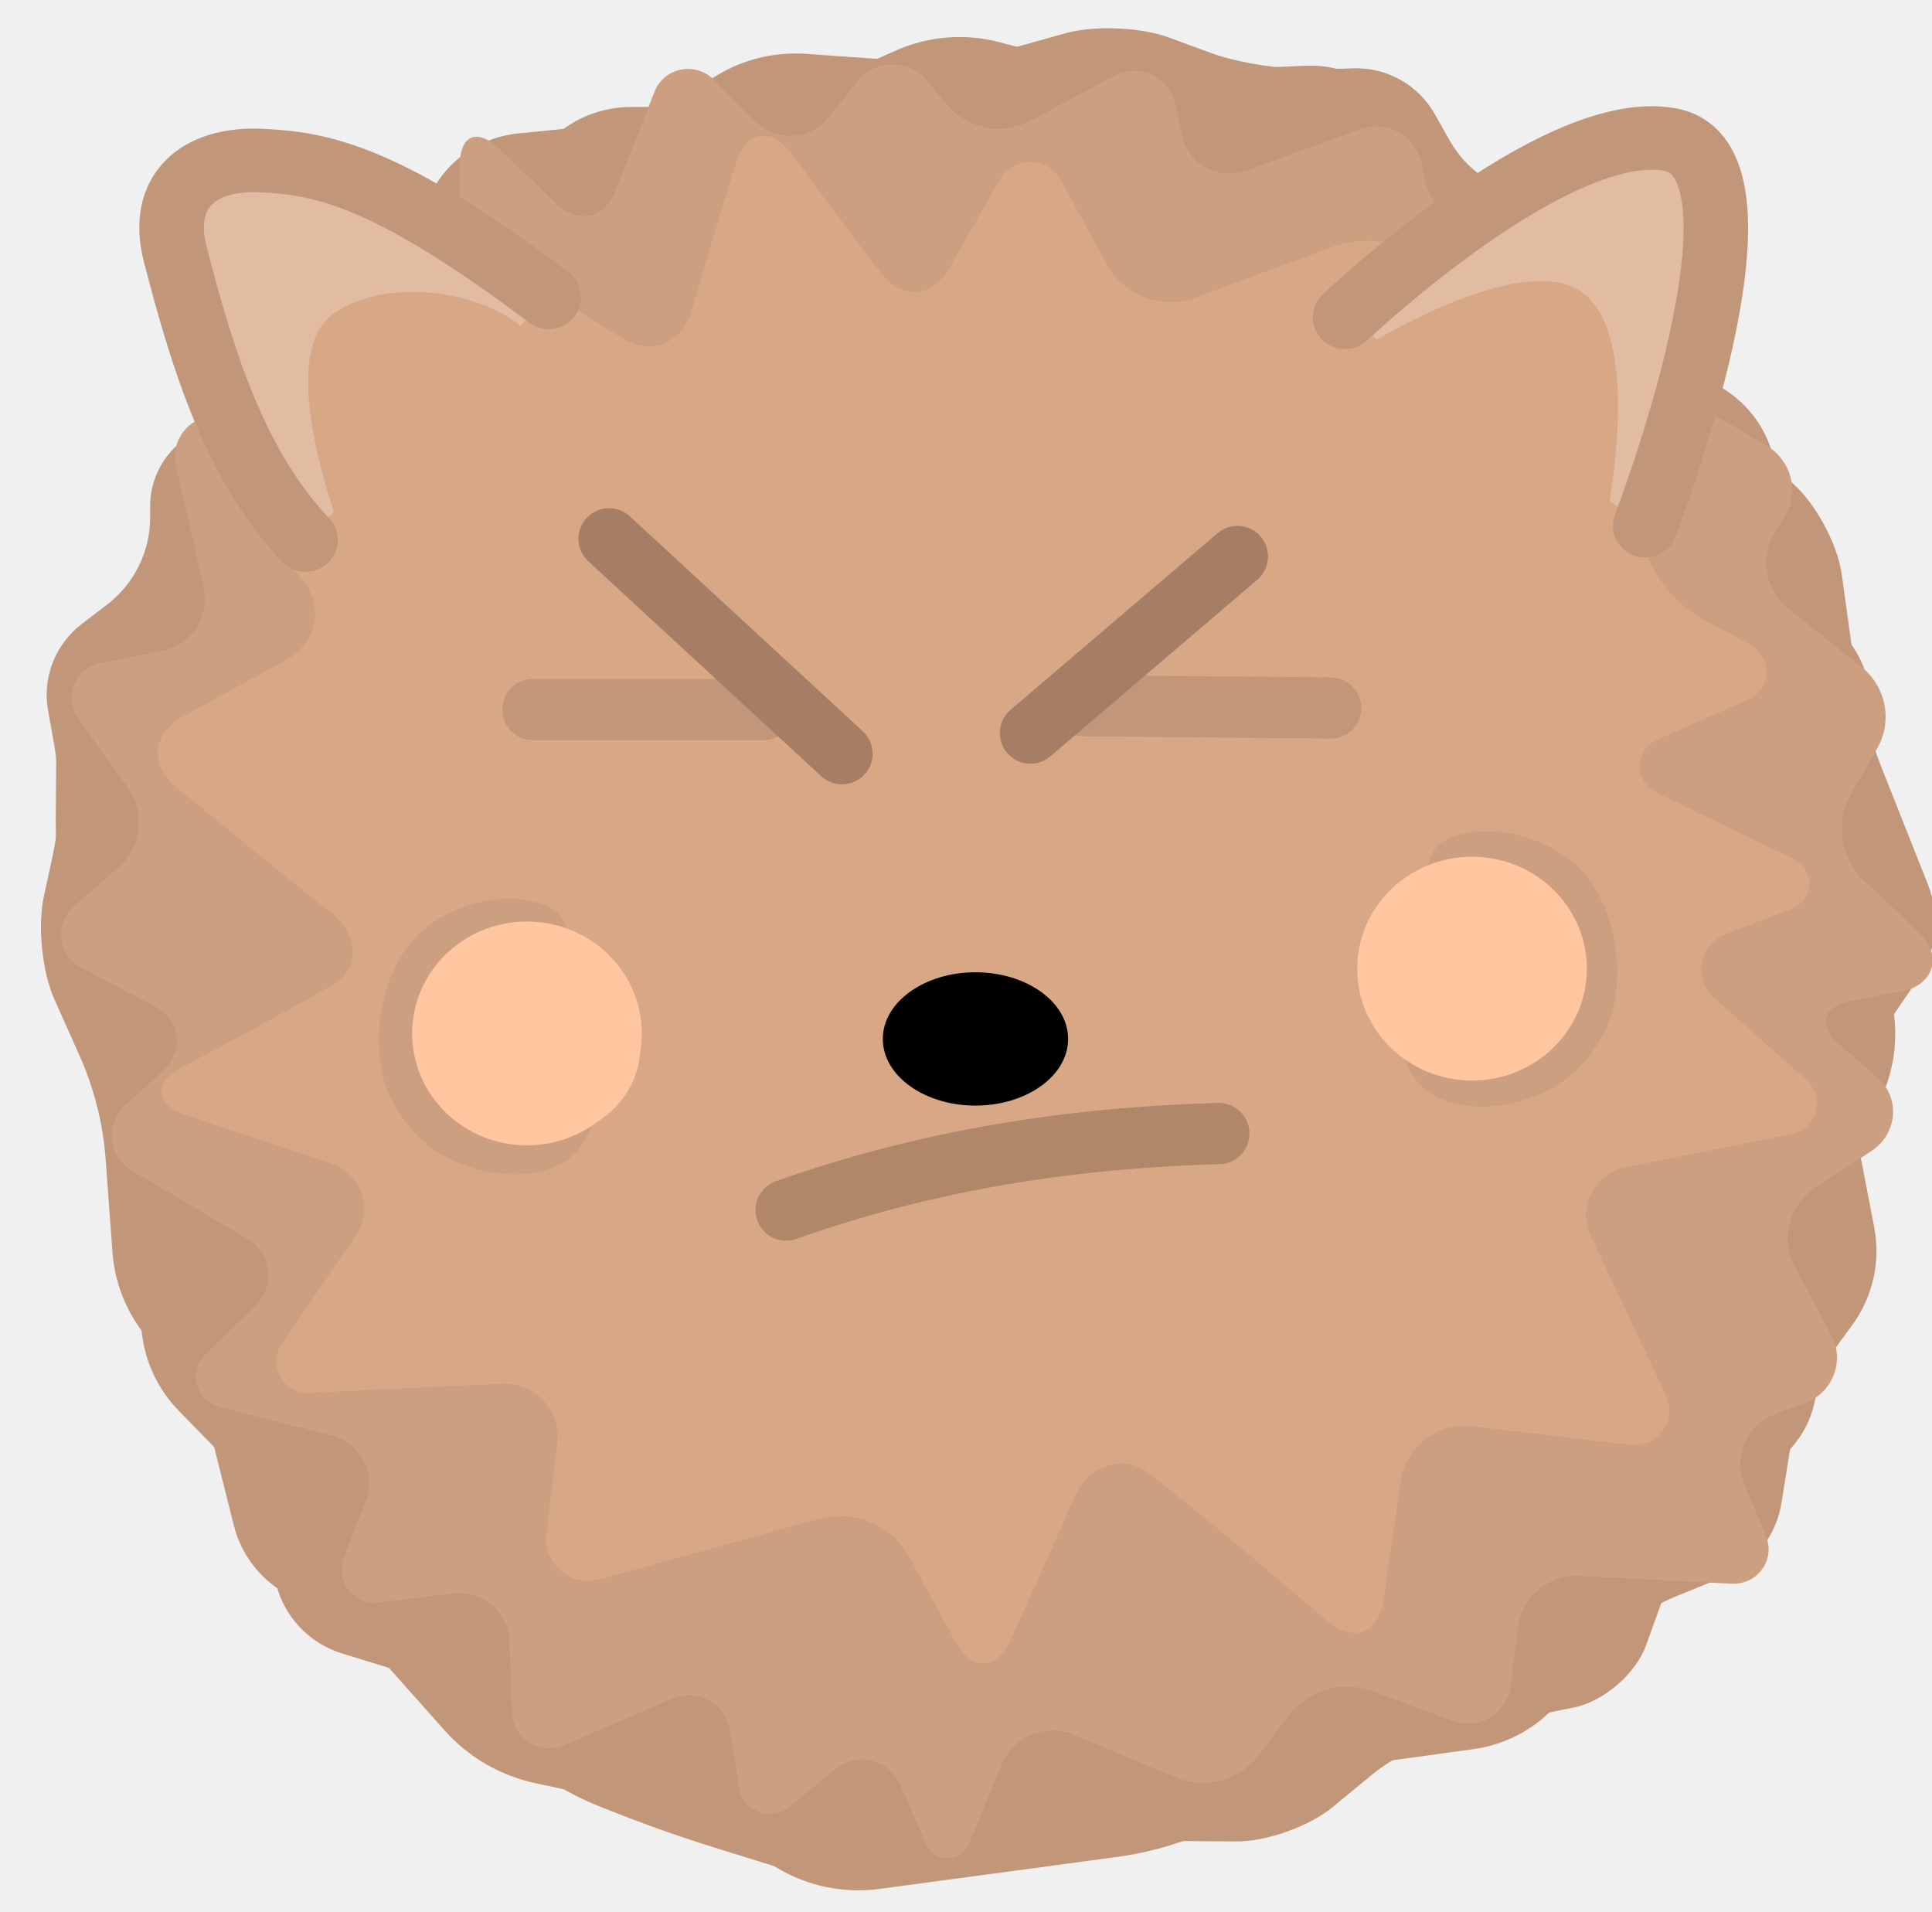
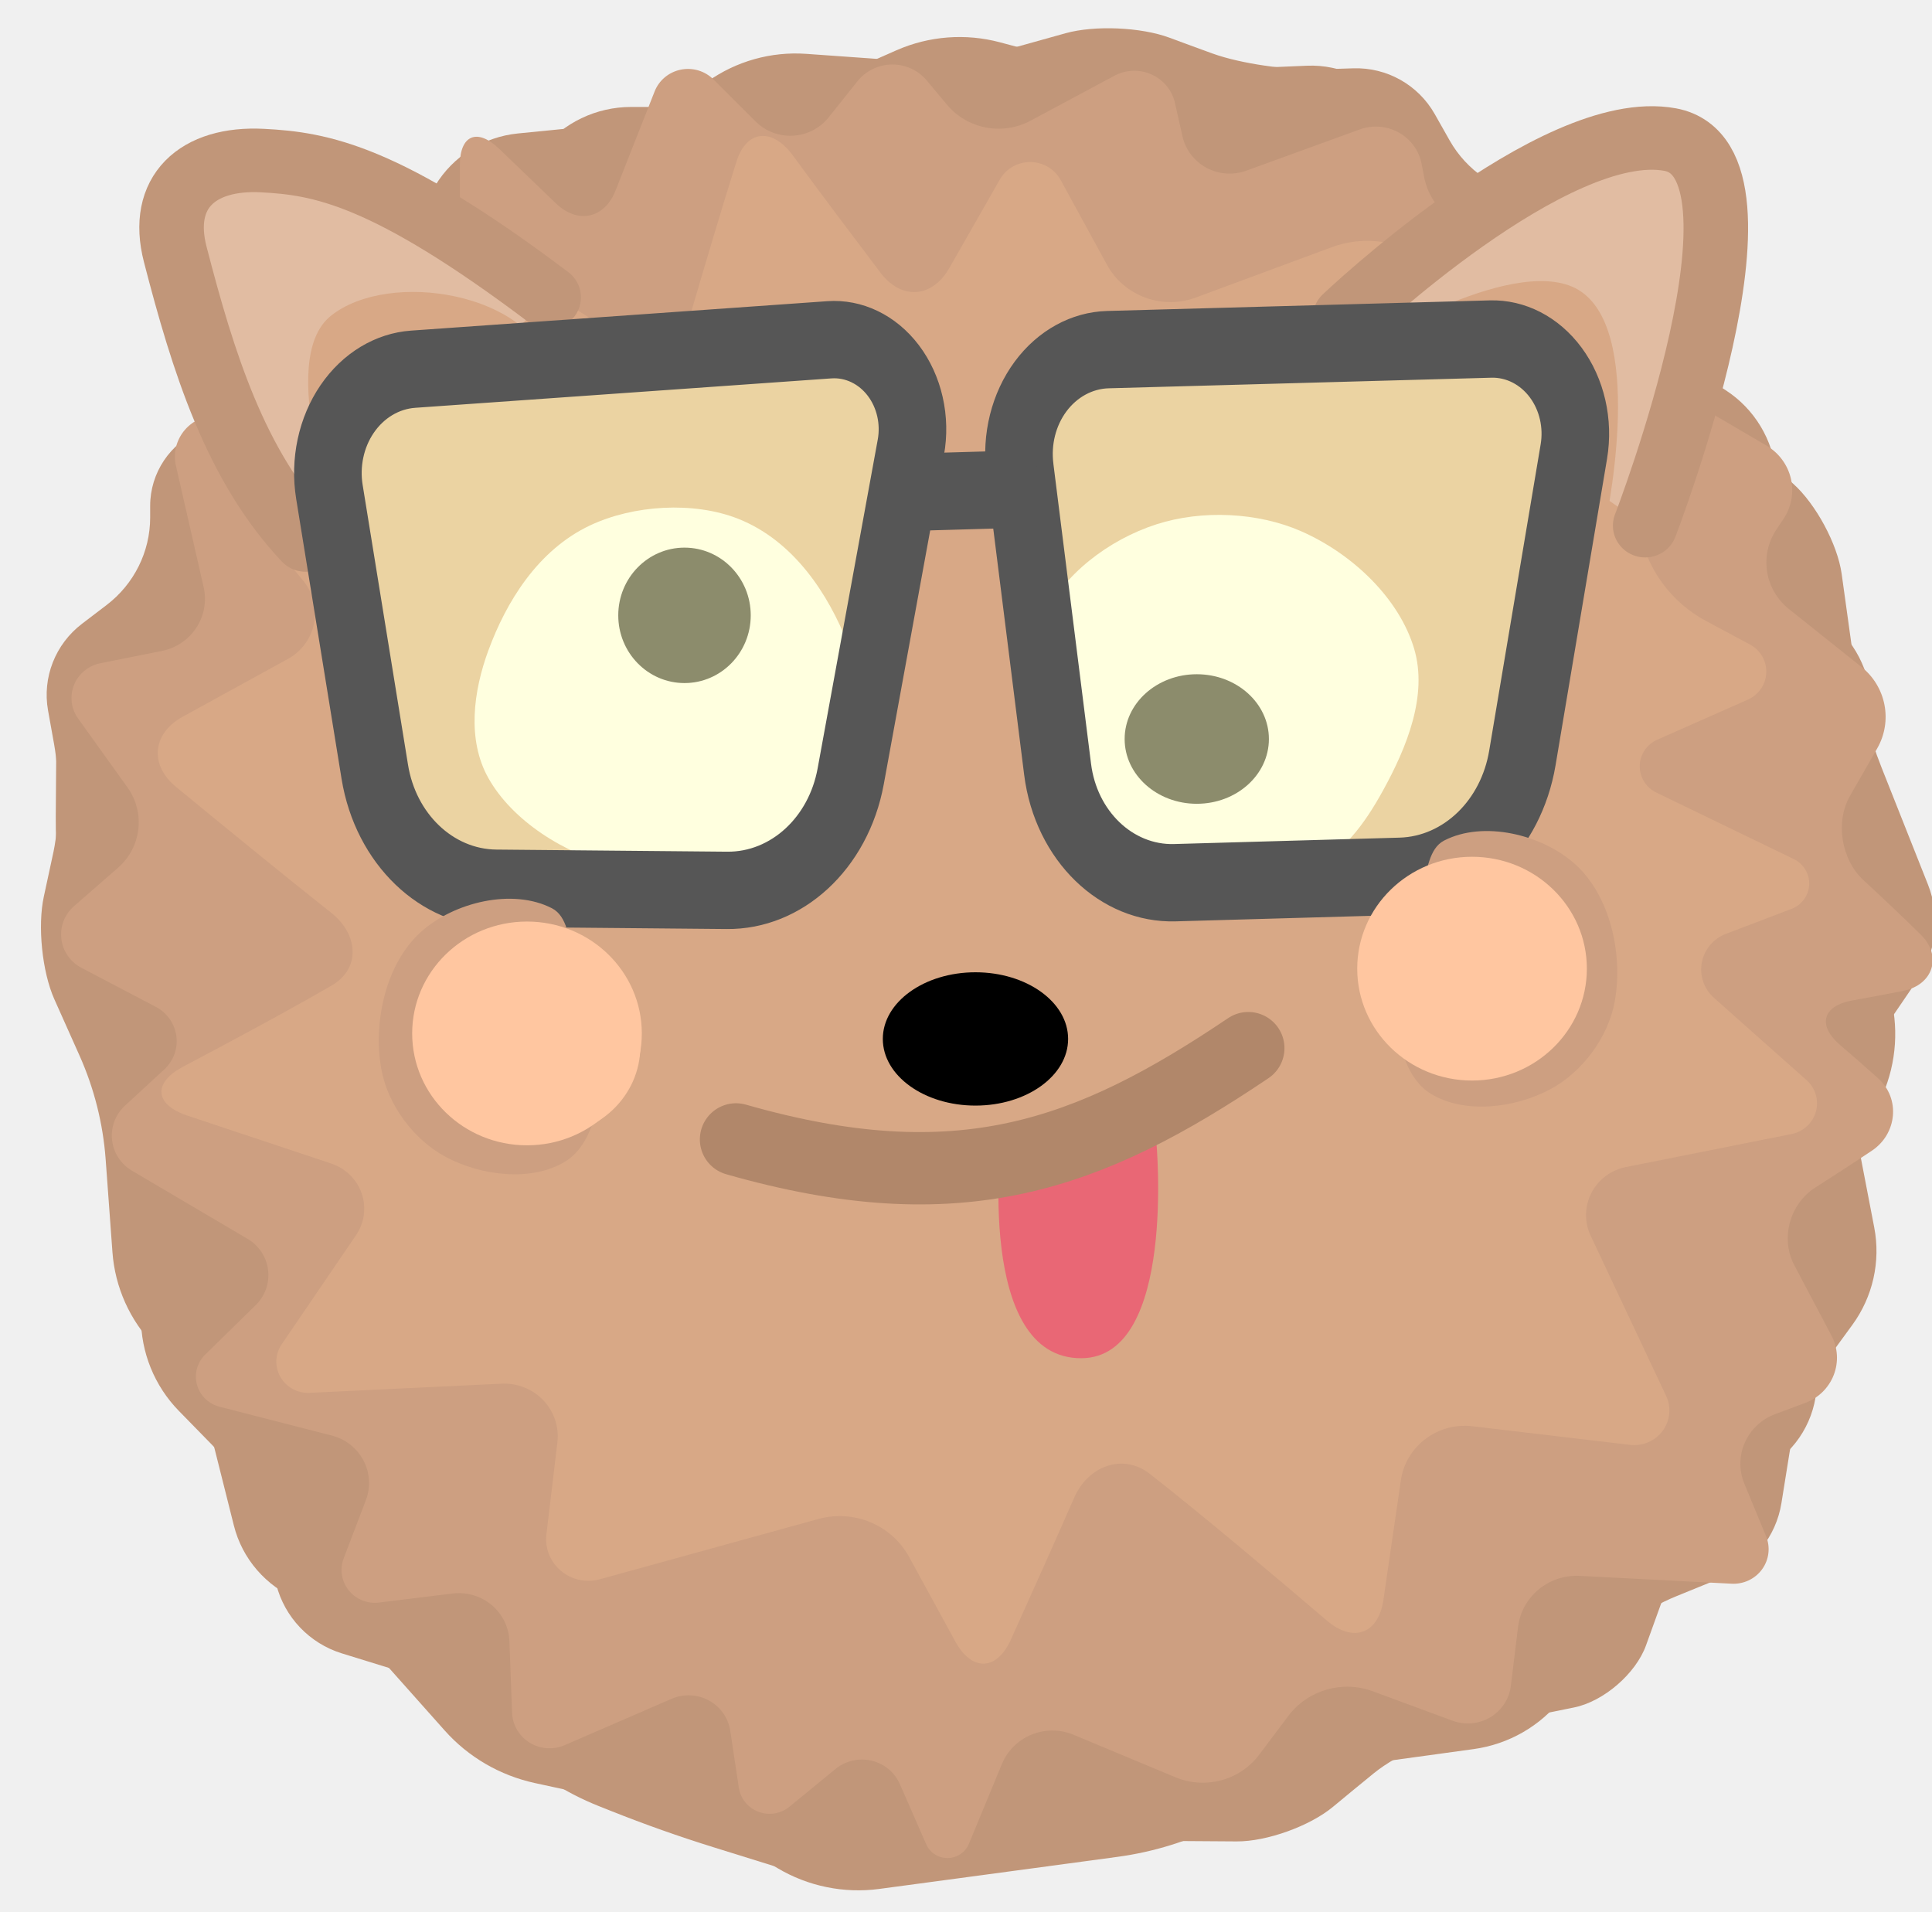
<svg xmlns="http://www.w3.org/2000/svg" xml:space="preserve" id="svg5" version="1.1" viewBox="0 0 65.623 64.923" height="1298.46" width="1312.454">
-   <defs id="defs2" />
-   <g id="layer101" mode="growl" scale="0.5" style="display:inline">
+   <defs id="defs2">
+     <filter id="selectable_hidder_filter" width="1" height="1" x="0" y="0" style="color-interpolation-filters:sRGB;">
+       <feComposite id="boolops_hidder_primitive" result="composite1" operator="arithmetic" in2="SourceGraphic" in="BackgroundImage" />
+     </filter>
+   </defs>
+   <g id="layer101" mode="growl" scale-to="1.05" style="display:inline" shake="0.1">
    <path style="opacity:1;fill:#c19679;fill-opacity:1;stroke:none;stroke-width:2.079;stroke-linecap:round;stroke-dasharray:none;stroke-opacity:1" d="M 41.186,1.818 C 40.707,1.645 40.19,1.454 39.713,1.277 38.755,0.923 37.182,0.853 36.196,1.128 l -2.013,0.561 a 10.71,10.71 174.253 0 1 -3.632,0.365 L 27.387,1.829 A 5.162,5.162 164.326 0 0 24.03,2.771 L 23.706,3.001 A 6.981,6.981 159.448 0 1 20.354,4.258 L 17.589,4.533 A 3.71,3.71 147.775 0 0 14.785,6.3 7.915,7.915 134.431 0 1 12.32,8.815 L 9.671,10.539 a 5.641,5.641 128.775 0 0 -2.204,2.744 l -1.244,3.31 a 13.497,13.497 118.412 0 1 -1.746,3.228 l -1.456,1.988 a 5.734,5.734 108.326 0 0 -1.108,3.346 l -0.019,2.576 a 17.471,17.471 84.375 0 0 0.361,3.666 l 0.213,1.032 a 29.044,29.044 74.675 0 0 0.977,3.565 l 0.76,2.209 a 10.946,10.946 80.63 0 1 0.595,3.604 l -0.012,2.936 a 4.52,4.52 67.951 0 0 1.287,3.177 l 1.147,1.174 a 6.907,6.907 60.678 0 1 1.752,3.119 l 0.409,1.602 a 3.306,3.306 46.426 0 0 2.227,2.341 l 1.659,0.512 a 7.788,7.788 30.542 0 1 3.104,1.831 l 0.908,0.874 a 9.429,9.429 32.807 0 0 3.055,1.969 l 0.419,0.167 a 48.078,48.078 19.488 0 0 3.489,1.235 l 3.301,1.027 a 6.812,6.812 2.072 0 0 3.572,0.129 l 4.155,-0.97 a 15.605,15.605 173.631 0 1 3.656,-0.408 l 3.076,0.021 c 1.023,0.007 2.486,-0.521 3.273,-1.175 0.447,-0.371 0.943,-0.78 1.394,-1.146 0.792,-0.643 2.277,-1.305 3.279,-1.512 1.078,-0.223 2.439,-0.499 3.516,-0.717 1.002,-0.203 2.096,-1.146 2.443,-2.108 l 1.12,-3.103 a 4.659,4.659 131.521 0 1 2.282,-2.577 l 0.546,-0.276 a 3.378,3.378 124.462 0 0 1.838,-2.678 L 62.142,42.77 a 11.92,11.92 104.555 0 1 0.92,-3.543 l 0.886,-2.048 a 5.189,5.189 93.746 0 0 0.228,-3.481 l -0.789,-2.769 a 8.681,8.681 86.148 0 1 -0.243,-3.614 l 0.389,-2.703 a 3.806,3.806 72.245 0 0 -1.016,-3.172 l -0.607,-0.635 a 5.288,5.288 65.603 0 1 -1.444,-3.184 l -0.136,-1.521 A 3.794,3.794 58.888 0 0 58.61,13.25 L 56.885,12.135 A 4.809,4.809 53.931 0 1 54.85,9.341 L 54.693,8.757 A 2.809,2.809 41.592 0 0 52.38,6.704 L 51.987,6.648 A 3.774,3.774 34.329 0 1 49.241,4.773 L 48.732,3.873 A 3.065,3.065 29.325 0 0 45.968,2.32 l -1.178,0.037 c -1.022,0.032 -2.642,-0.19 -3.603,-0.539 z" id="path152280" />
  </g>
  <g id="layer87" shake="0" style="display:inline;stroke-width:0.995" transform="matrix(1.012421,0,0,0.9968524,0.5901658,0.6020698)">
    <g id="layer98" style="stroke-width:0.995">
      <path style="opacity:1;fill:#c19679;fill-opacity:1;stroke:none;stroke-width:2.069;stroke-linecap:round;stroke-dasharray:none;stroke-opacity:1" d="M 1.214,28.407 C 1.11,28.906 0.995,29.445 0.888,29.942 0.673,30.941 0.829,32.508 1.241,33.444 l 0.842,1.913 a 10.71,10.71 76.061 0 1 0.879,3.543 l 0.228,3.164 a 5.162,5.162 66.135 0 0 1.411,3.188 l 0.274,0.288 a 6.981,6.981 61.256 0 1 1.722,3.139 l 0.667,2.697 a 3.71,3.71 49.583 0 0 2.149,2.523 7.915,7.915 36.239 0 1 2.84,2.082 l 2.084,2.377 a 5.641,5.641 30.583 0 0 3.03,1.791 l 3.453,0.76 a 11.196,11.196 21.8 0 1 3.393,1.357 l 1.288,0.78 a 5.236,5.236 11.714 0 0 3.419,0.709 l 2.552,-0.348 a 5001.89,5001.89 172.214 0 0 3.67,-0.502 l 1.764,-0.242 a 10.859,10.859 162.514 0 0 3.483,-1.097 l 2.078,-1.067 a 10.946,10.946 162.439 0 1 3.482,-1.102 l 2.908,-0.406 a 4.52,4.52 149.759 0 0 2.961,-1.726 l 0.999,-1.303 a 6.907,6.907 142.486 0 1 2.838,-2.179 l 1.528,-0.633 a 3.306,3.306 128.235 0 0 2,-2.538 l 0.271,-1.715 a 7.788,7.788 112.35 0 1 1.37,-3.333 l 0.736,-1.023 a 4.315,4.315 102.499 0 0 0.737,-3.323 l -0.583,-3.078 a 4.513,4.513 101.585 0 1 0.688,-3.357 l 1.337,-1.99 a 3.541,3.541 96.284 0 0 0.359,-3.263 l -1.552,-3.974 a 15.605,15.605 75.439 0 1 -0.925,-3.56 l -0.417,-3.048 c -0.139,-1.013 -0.87,-2.387 -1.629,-3.073 -0.431,-0.39 -0.906,-0.822 -1.333,-1.217 -0.749,-0.692 -1.616,-2.068 -1.963,-3.03 C 55.904,10.593 55.437,9.285 55.068,8.25 54.724,7.286 53.635,6.338 52.633,6.131 L 49.402,5.465 A 4.659,4.659 33.329 0 1 46.526,3.574 L 46.176,3.073 A 3.378,3.378 26.27 0 0 43.263,1.635 L 38.761,1.829 A 11.92,11.92 6.364 0 1 35.124,1.424 L 32.971,0.839 A 5.189,5.189 175.554 0 0 29.493,1.109 l -2.629,1.175 a 8.681,8.681 167.956 0 1 -3.543,0.756 l -2.731,0 A 3.806,3.806 154.054 0 0 17.595,4.498 L 17.053,5.189 A 5.288,5.288 147.411 0 1 14.107,7.072 L 12.621,7.423 A 3.794,3.794 140.696 0 0 10.045,9.532 L 9.188,11.399 A 4.809,4.809 135.739 0 1 6.712,13.811 L 6.157,14.049 a 2.809,2.809 123.401 0 0 -1.702,2.582 v 0.397 A 3.774,3.774 116.138 0 1 2.99,20.013 L 2.172,20.646 A 3.065,3.065 111.134 0 0 1.029,23.603 L 1.234,24.763 c 0.178,1.007 0.188,2.642 -0.02,3.643 z" id="path146762" />
      <path style="opacity:1;fill:#cd9f81;fill-opacity:1;stroke:none;stroke-width:2.233;stroke-linecap:round;stroke-dasharray:none;stroke-opacity:1" d="m 16.164,4.466 c 0.61,0.598 1.312,1.283 1.905,1.86 0.733,0.714 1.628,0.518 1.998,-0.435 L 21.38,2.51 a 1.2,1.2 168.292 0 1 1.972,-0.409 l 1.416,1.434 A 1.633,1.633 176.77 0 0 27.215,3.398 l 0.971,-1.235 a 1.49,1.49 179.364 0 1 2.322,-0.026 l 0.68,0.826 a 2.243,2.243 10.994 0 0 2.804,0.545 l 2.813,-1.531 a 1.396,1.396 24.435 0 1 2.03,0.922 l 0.255,1.146 a 1.619,1.619 28.583 0 0 2.141,1.166 l 3.805,-1.405 a 1.562,1.562 29.591 0 1 2.077,1.179 l 0.08,0.428 a 2.309,2.309 40.714 0 0 2.19,1.885 l 5.171,0.179 a 1.355,1.355 55.794 0 1 1.23,1.809 l -0.426,1.195 a 2.255,2.255 70.209 0 0 0.969,2.693 l 2.355,1.404 a 1.772,1.772 77.087 0 1 0.572,2.496 l -0.238,0.362 a 2.044,2.044 81.185 0 0 0.421,2.713 l 2.43,1.969 a 2.191,2.191 79.224 0 1 0.529,2.779 l -0.91,1.612 c -0.503,0.891 -0.298,2.172 0.447,2.873 0.617,0.58 1.339,1.27 1.934,1.868 0.714,0.719 0.408,1.699 -0.588,1.904 -0.55,0.113 -1.156,0.227 -1.709,0.327 -1.007,0.181 -1.19,0.847 -0.419,1.519 0.418,0.364 0.872,0.766 1.28,1.14 0.749,0.686 0.633,1.886 -0.21,2.46 -0.6,0.408 -1.294,0.864 -1.903,1.259 -0.858,0.557 -1.176,1.736 -0.704,2.643 l 1.247,2.397 a 1.644,1.644 110.909 0 1 -0.878,2.297 l -1.009,0.381 a 1.806,1.806 113.593 0 0 -1.035,2.37 l 0.728,1.79 a 1.177,1.177 125.435 0 1 -1.152,1.619 l -5.098,-0.267 a 1.981,1.981 139.924 0 0 -2.07,1.742 l -0.241,2.005 a 1.455,1.455 148.703 0 1 -1.955,1.189 l -2.674,-1.003 a 2.456,2.456 163.542 0 0 -2.836,0.838 l -0.98,1.324 a 2.353,2.353 164.729 0 1 -2.808,0.767 L 35.436,58.503 a 1.827,1.827 157.545 0 0 -2.404,0.994 l -1.109,2.722 a 0.776,0.776 179.417 0 1 -1.432,0.015 l -0.884,-2.051 a 1.385,1.385 13.464 0 0 -2.157,-0.516 l -1.548,1.288 A 1.042,1.042 20.894 0 1 24.205,60.306 l -0.289,-1.942 a 1.414,1.414 28.887 0 0 -1.968,-1.086 l -3.587,1.579 a 1.258,1.258 32.059 0 1 -1.764,-1.105 l -0.09,-2.441 a 1.697,1.697 40.377 0 0 -1.906,-1.621 l -2.467,0.308 a 1.119,1.119 51.729 0 1 -1.187,-1.504 l 0.745,-1.984 A 1.669,1.669 62.605 0 0 10.552,48.309 L 6.78,47.325 A 1.058,1.058 74.888 0 1 6.301,45.551 L 7.997,43.863 A 1.441,1.441 83.032 0 0 7.722,41.605 L 3.847,39.285 A 1.396,1.396 83.902 0 1 3.61,37.068 L 4.925,35.837 A 1.325,1.325 82.472 0 0 4.643,33.7 L 2.148,32.37 A 1.287,1.287 83.257 0 1 1.9,30.271 L 3.374,28.965 A 2.069,2.069 96.63 0 0 3.693,26.223 L 2.036,23.875 A 1.209,1.209 111.676 0 1 2.784,21.994 L 4.841,21.577 A 1.813,1.813 122.938 0 0 6.25,19.403 L 5.319,15.261 a 1.407,1.407 130.112 0 1 1.443,-1.713 l 3.884,0.197 a 0.959,0.959 120.266 0 0 0.858,-1.471 l -1.278,-2.016 a 1.086,1.086 117.25 0 1 0.858,-1.666 l 1.913,-0.105 A 1.956,1.956 133.434 0 0 14.846,6.534 V 5.016 c 0,-1.023 0.587,-1.266 1.317,-0.55 z" id="path145977" />
      <path style="opacity:1;fill:#d8a886;fill-opacity:1;stroke:none;stroke-width:2.184;stroke-linecap:round;stroke-dasharray:none;stroke-opacity:1" d="m 12.682,9.159 0.718,-0.411 a 3.496,3.496 1.378 0 1 3.62,0.087 l 3.226,2.06 c 0.985,0.629 2.043,0.228 2.367,-0.895 0.439,-1.522 1.044,-3.591 1.512,-5.098 0.341,-1.099 1.211,-1.155 1.893,-0.208 0.87,1.209 2.05,2.801 2.939,3.993 0.699,0.937 1.732,0.868 2.305,-0.151 l 1.7,-3.025 a 1.164,1.164 0.524 0 1 2.04,0.019 l 1.552,2.884 a 2.421,2.421 20.554 0 0 2.984,1.119 l 4.556,-1.713 a 3.396,3.396 11.329 0 1 3.523,0.706 l 1.065,1.002 a 18.603,18.603 36.773 0 0 3.369,2.518 4.262,4.262 57.074 0 1 1.944,3.002 l 0.43,2.412 a 4.402,4.402 54.219 0 0 2.231,3.095 l 1.471,0.8 a 1.049,1.049 92.177 0 1 -0.071,1.879 l -3.039,1.365 a 0.995,0.995 90.991 0 0 -0.031,1.801 l 4.611,2.266 a 0.927,0.927 92.515 0 1 -0.075,1.697 l -2.198,0.85 a 1.302,1.302 100.468 0 0 -0.403,2.182 l 3.104,2.802 a 1.067,1.067 105.319 0 1 -0.503,1.838 l -5.555,1.124 a 1.67,1.67 116.84 0 0 -1.184,2.34 l 2.532,5.458 a 1.18,1.18 125.973 0 1 -1.211,1.668 L 48.817,47.991 a 2.167,2.167 142.498 0 0 -2.402,1.843 l -0.585,4.075 c -0.166,1.157 -1.013,1.47 -1.896,0.704 -1.657,-1.437 -4.241,-3.654 -5.947,-5.004 -0.899,-0.712 -2.068,-0.261 -2.53,0.813 -0.624,1.449 -1.487,3.403 -2.125,4.839 -0.474,1.066 -1.309,1.095 -1.863,0.066 l -1.552,-2.884 a 2.644,2.644 23.033 0 0 -3.041,-1.293 l -7.336,2.055 a 1.418,1.418 40.529 0 1 -1.791,-1.531 l 0.368,-3.131 A 1.793,1.793 46.968 0 0 16.25,46.541 L 9.803,46.853 A 1.064,1.064 60.544 0 1 8.868,45.198 l 2.494,-3.717 a 1.62,1.62 71.289 0 0 -0.825,-2.437 L 5.704,37.407 c -1.107,-0.375 -1.166,-1.12 -0.135,-1.672 1.484,-0.795 3.541,-1.915 4.977,-2.762 0.98,-0.578 0.895,-1.746 -0.017,-2.477 C 9.01,29.277 6.811,27.45 5.321,26.205 4.424,25.456 4.527,24.384 5.548,23.815 l 3.527,-1.967 A 1.774,1.774 100.819 0 0 9.586,19.177 L 7.625,16.774 A 2.434,2.434 91.794 0 1 7.725,13.581 L 9.408,11.765 A 13.844,13.844 141.495 0 1 12.682,9.159 Z" id="path145618" />
      <ellipse style="opacity:1;fill:#ffc6a0;fill-opacity:1;stroke:none;stroke-width:2.069;stroke-linecap:round;stroke-dasharray:none;stroke-opacity:1" id="path158785" cx="17.75" cy="35.05" rx="3.15" ry="3.05" />
      <circle style="opacity:1;fill:#ffc6a0;fill-opacity:1;stroke:none;stroke-width:2.069;stroke-linecap:round;stroke-dasharray:none;stroke-opacity:1" id="path158789" cx="50.05" cy="32.95" r="3.15" />
    </g>
-     <g id="layer88" style="stroke-width:0.995">
+     <g id="layer88" style="stroke-width:0.995" shake="0.1" scale-to="0.9">
      <path style="opacity:1;fill:#e1bca2;fill-opacity:1;stroke:#c19679;stroke-width:2.165;stroke-linecap:round;stroke-dasharray:none;stroke-opacity:1" d="M 9.668,17.794 C 7.315,15.263 6.228,11.722 5.296,8.059 4.756,5.936 6.044,4.753 8.22,4.867 10.172,4.969 12.35,5.333 17.825,9.527" id="path132678" />
      <path style="opacity:1;fill:#e1bca2;fill-opacity:1;stroke:#c19679;stroke-width:2.165;stroke-linecap:round;stroke-dasharray:none;stroke-opacity:1" d="m 44.544,10.207 c 0,0 7.027,-6.785 10.907,-6.055 C 59.332,4.883 54.612,17.306 54.612,17.306" id="path134275" />
      <path style="opacity:1;fill:#d8a886;fill-opacity:1;stroke:none;stroke-width:2.069;stroke-linecap:round;stroke-dasharray:none;stroke-opacity:1" d="m 10.819,17.395 c 0,0 -2.176,-5.715 -0.302,-7.238 1.967,-1.599 6.75,-0.774 7.373,1.864 z" id="path149940" />
      <path style="opacity:1;fill:#d8a886;fill-opacity:1;stroke:none;stroke-width:2.069;stroke-linecap:round;stroke-dasharray:none;stroke-opacity:1" d="m 45.255,11.172 c 0,0 5.182,-3.265 7.212,-1.838 2.209,1.552 0.778,8.061 0.778,8.061 z" id="path150670" />
    </g>
  </g>
-   <g id="layer89" mode="idle" style="display:none">
-     <g id="layer90">
-       <g id="layer94" color="eyes">
-         <path style="opacity:1;fill:#ffffff;fill-opacity:1;stroke:none;stroke-width:1.609;stroke-linecap:round;stroke-dasharray:none;stroke-opacity:1" d="m 16.591,22.083 c -0.51,1.385 -0.738,3.039 0,4.349 0.807,1.432 2.565,2.575 4.377,3.011 1.329,0.32 2.831,-0.009 4.112,-0.446 1.434,-0.49 3.022,-1.178 3.714,-2.342 0.85,-1.43 0.594,-3.276 0,-4.795 -0.652,-1.667 -1.827,-3.488 -3.714,-4.237 -1.521,-0.604 -3.573,-0.47 -5.04,0.223 -1.775,0.838 -2.847,2.602 -3.448,4.237 z" id="path135009" />
+   <g id="layer89" mode="idle" style="display:inline">
+     <g id="layer1" scale-to="1.7" shake="0.1" style="display:inline">
+       <g id="layer90" style="display:inline">
+         <g id="layer94" color="eyes">
+           <path style="opacity:1;fill:#ffffff;fill-opacity:1;stroke:none;stroke-width:1.609;stroke-linecap:round;stroke-dasharray:none;stroke-opacity:1" d="m 16.591,22.083 c -0.51,1.385 -0.738,3.039 0,4.349 0.807,1.432 2.565,2.575 4.377,3.011 1.329,0.32 2.831,-0.009 4.112,-0.446 1.434,-0.49 3.022,-1.178 3.714,-2.342 0.85,-1.43 0.594,-3.276 0,-4.795 -0.652,-1.667 -1.827,-3.488 -3.714,-4.237 -1.521,-0.604 -3.573,-0.47 -5.04,0.223 -1.775,0.838 -2.847,2.602 -3.448,4.237 z" id="path135009" />
+         </g>
+         <g id="layer95" go-left="0.1" go-right="0.04">
+           <ellipse style="opacity:1;fill:#1c1c1c;fill-opacity:1;stroke:none;stroke-width:2.007;stroke-linecap:round;stroke-dasharray:none;stroke-opacity:1" id="path137926" cx="23.25" cy="20.9" rx="2.25" ry="2.3" />
+         </g>
      </g>
-       <g id="layer95" go-left="0.1" go-right="0.04">
-         <ellipse style="opacity:1;fill:#1c1c1c;fill-opacity:1;stroke:none;stroke-width:2.007;stroke-linecap:round;stroke-dasharray:none;stroke-opacity:1" id="path137926" cx="23.25" cy="20.9" rx="2.25" ry="2.3" />
+       <g id="layer91" style="display:inline">
+         <g id="layer92" color="eyes">
+           <path style="opacity:1;fill:#ffffff;fill-opacity:1;stroke:none;stroke-width:1.651;stroke-linecap:round;stroke-dasharray:none;stroke-opacity:1" d="m 35.441,20.978 c -0.822,1.821 -0.605,4.126 0.398,5.875 0.597,1.042 1.831,1.784 3.049,2.232 1.681,0.619 3.744,1.067 5.435,0.47 1.251,-0.442 2.06,-1.63 2.651,-2.702 0.81,-1.47 1.529,-3.235 1.06,-4.817 -0.501,-1.693 -2.074,-3.219 -3.844,-3.995 -1.468,-0.643 -3.365,-0.73 -4.904,-0.235 -1.646,0.529 -3.194,1.732 -3.844,3.172 z" id="path135011" />
+         </g>
+         <g id="layer93" go-left="0.04" go-right="0.1">
+           <ellipse style="opacity:1;fill:#1c1c1c;fill-opacity:1;stroke:none;stroke-width:1.323;stroke-linecap:round;stroke-dasharray:none;stroke-opacity:1" id="path138032" cx="40.65" cy="25.1" rx="2.45" ry="2.2" />
+         </g>
      </g>
    </g>
-     <g id="layer91">
-       <g id="layer92" color="eyes">
-         <path style="opacity:1;fill:#ffffff;fill-opacity:1;stroke:none;stroke-width:1.651;stroke-linecap:round;stroke-dasharray:none;stroke-opacity:1" d="m 35.441,20.978 c -0.822,1.821 -0.605,4.126 0.398,5.875 0.597,1.042 1.831,1.784 3.049,2.232 1.681,0.619 3.744,1.067 5.435,0.47 1.251,-0.442 2.06,-1.63 2.651,-2.702 0.81,-1.47 1.529,-3.235 1.06,-4.817 -0.501,-1.693 -2.074,-3.219 -3.844,-3.995 -1.468,-0.643 -3.365,-0.73 -4.904,-0.235 -1.646,0.529 -3.194,1.732 -3.844,3.172 z" id="path135011" />
-       </g>
-       <g id="layer93" go-left="0.04" go-right="0.1">
-         <ellipse style="opacity:1;fill:#1c1c1c;fill-opacity:1;stroke:none;stroke-width:1.323;stroke-linecap:round;stroke-dasharray:none;stroke-opacity:1" id="path138032" cx="40.65" cy="25.1" rx="2.45" ry="2.2" />
-       </g>
-     </g>
-     <g id="layer97" update-origin="true" transform="rotate(11.59218,36.76793,38.46919)" shake="0.3">
+     <g id="layer97" update-origin="true" transform="rotate(11.59218,36.76793,38.46919)" shake="0.1" scale-to="1.1">
      <path style="opacity:1;fill:#e96775;fill-opacity:1;stroke:none;stroke-width:2.079;stroke-linecap:round;stroke-dasharray:none;stroke-opacity:1" d="m 34.1,39.2 c 0,0 0.643,7.534 4.178,6.781 3.161,-0.674 1.007,-7.722 1.007,-7.722" id="path139133" />
    </g>
-     <g id="layer96" shake="0.3" scale="0">
+     <g id="layer96" shake="0.1">
      <path style="opacity:1;fill:none;fill-opacity:1;stroke:#b1876a;stroke-width:2.457;stroke-linecap:round;stroke-dasharray:none;stroke-opacity:1" d="m 25,38.7 c 7.569,2.166 11.964,0.566 17.4,-3.1" id="path138089" />
      <ellipse style="display:inline;opacity:1;fill:#000000;fill-opacity:1;stroke:none;stroke-width:1.848;stroke-linecap:round;stroke-dasharray:none;stroke-opacity:1" id="path140090" cx="33.133" cy="35.287" rx="3.147" ry="2.264" />
    </g>
  </g>
-   <g id="layer102" mode="force-fart">
+   <g id="layer102" mode="force-fart" shake="0.1" scale-to="1.5" style="display:none">
    <path style="opacity:1;fill:none;fill-opacity:1;stroke:#c19679;stroke-width:2.079;stroke-linecap:round;stroke-dasharray:none;stroke-opacity:1" d="m 18.1,24.1 h 7.839" id="path154691" />
    <path style="opacity:1;fill:none;fill-opacity:1;stroke:#a57e65;stroke-width:2.079;stroke-linecap:round;stroke-dasharray:none;stroke-opacity:1" d="m 20.688,18.3 7.912,7.3" id="path155473" />
    <path style="opacity:1;fill:none;fill-opacity:1;stroke:#c19679;stroke-width:2.079;stroke-linecap:round;stroke-dasharray:none;stroke-opacity:1" d="M 36.799,23.969 45.2,24.046" id="path156663" />
    <path style="opacity:1;fill:none;fill-opacity:1;stroke:#a57e65;stroke-width:2.079;stroke-linecap:round;stroke-dasharray:none;stroke-opacity:1" d="m 35,24.9 7.031,-6" id="path156665" />
    <path style="opacity:1;fill:none;fill-opacity:1;stroke:#b1876a;stroke-width:2.079;stroke-linecap:round;stroke-dasharray:none;stroke-opacity:1" d="m 26.7,41.1 c 4.9,-1.737 9.8,-2.461 14.7,-2.6" id="path157465" />
    <ellipse style="display:inline;opacity:1;fill:#000000;fill-opacity:1;stroke:none;stroke-width:1.848;stroke-linecap:round;stroke-dasharray:none;stroke-opacity:1" id="ellipse157800" cx="33.133" cy="35.287" rx="3.147" ry="2.264" />
  </g>
-   <g id="layer99" mode="cheeks">
+   <g id="layer2" shake="0.1" style="stroke:#565656;stroke-width:2.09;stroke-dasharray:none;stroke-opacity:1" transform="matrix(1.098253,0,0,1.256892,-3.285637,-7.248649)">
+     <path id="path3258" style="fill:#feffbe;fill-opacity:0.496;stroke:#565656;stroke-width:2.09;stroke-linecap:round;stroke-linejoin:round;stroke-dasharray:none;stroke-opacity:1" d="m 34.534,18.435 1.167,8.121 a 3.574,3.574 40.202 0 0 3.626,3.064 l 6.975,-0.173 a 3.942,3.942 139.732 0 0 3.773,-3.197 l 1.592,-8.28 a 2.559,2.559 49.748 0 0 -2.575,-3.041 l -11.835,0.286 a 2.819,2.819 130.218 0 0 -2.722,3.219 z m -21.354,0.626 1.403,7.562 a 3.849,3.849 39.974 0 0 3.754,3.147 l 7.14,0.057 a 3.876,3.876 141.137 0 0 3.825,-3.082 l 1.859,-8.884 a 2.421,2.421 49.141 0 0 -2.519,-2.912 l -12.872,0.795 a 2.81,2.81 127.978 0 0 -2.59,3.317 z" />
+     <path style="fill:#e6dfb9;fill-opacity:0.688;stroke:#565656;stroke-width:2.09;stroke-linecap:round;stroke-linejoin:round;stroke-dasharray:none;stroke-opacity:1" d="m 31.374,19.064 2.833,-0.071" id="path4042" />
+   </g>
+   <g id="layer99" mode="cheeks" scale-to="2.5" shake="0.1" style="display:inline">
    <g id="layer100" update-origin="true" transform="translate(-2.2,0.5)">
      <path style="opacity:1;fill:#cd9f81;fill-opacity:1;stroke:none;stroke-width:2.079;stroke-linecap:round;stroke-dasharray:none;stroke-opacity:1" d="m 21.7,31.95 c -0.185,-0.559 -0.227,-1.329 -0.75,-1.6 -1.339,-0.692 -3.33,-0.208 -4.45,0.8 -1.199,1.08 -1.631,3.061 -1.35,4.65 0.216,1.221 1.104,2.419 2.2,3 1.194,0.633 2.896,0.853 4.05,0.15 0.802,-0.489 1.087,-1.617 1.2,-2.55 0.181,-1.502 -0.425,-3.013 -0.9,-4.45 z" id="path145304" />
      <ellipse style="opacity:1;fill:#ffc6a0;fill-opacity:1;stroke:none;stroke-width:2.079;stroke-linecap:round;stroke-dasharray:none;stroke-opacity:1" id="path144647" cx="20.1" cy="34.6" rx="3.9" ry="3.8" />
    </g>
    <g id="g144772" transform="translate(31.2,-2.7)" update-origin="true" style="display:inline">
      <path style="opacity:1;fill:#cd9f81;fill-opacity:1;stroke:none;stroke-width:2.079;stroke-linecap:round;stroke-dasharray:none;stroke-opacity:1" d="m 17.1,32.85 c 0.185,-0.559 0.227,-1.329 0.75,-1.6 1.339,-0.692 3.33,-0.208 4.45,0.8 1.199,1.08 1.631,3.061 1.35,4.65 -0.216,1.221 -1.104,2.419 -2.2,3 -1.194,0.633 -2.896,0.853 -4.05,0.15 -0.802,-0.489 -1.087,-1.617 -1.2,-2.55 -0.181,-1.502 0.425,-3.013 0.9,-4.45 z" id="path144880" />
      <ellipse style="opacity:1;fill:#ffc6a0;fill-opacity:1;stroke:none;stroke-width:2.079;stroke-linecap:round;stroke-dasharray:none;stroke-opacity:1" id="ellipse144770" cx="18.8" cy="35.6" rx="3.9" ry="3.8" />
    </g>
  </g>
</svg>
